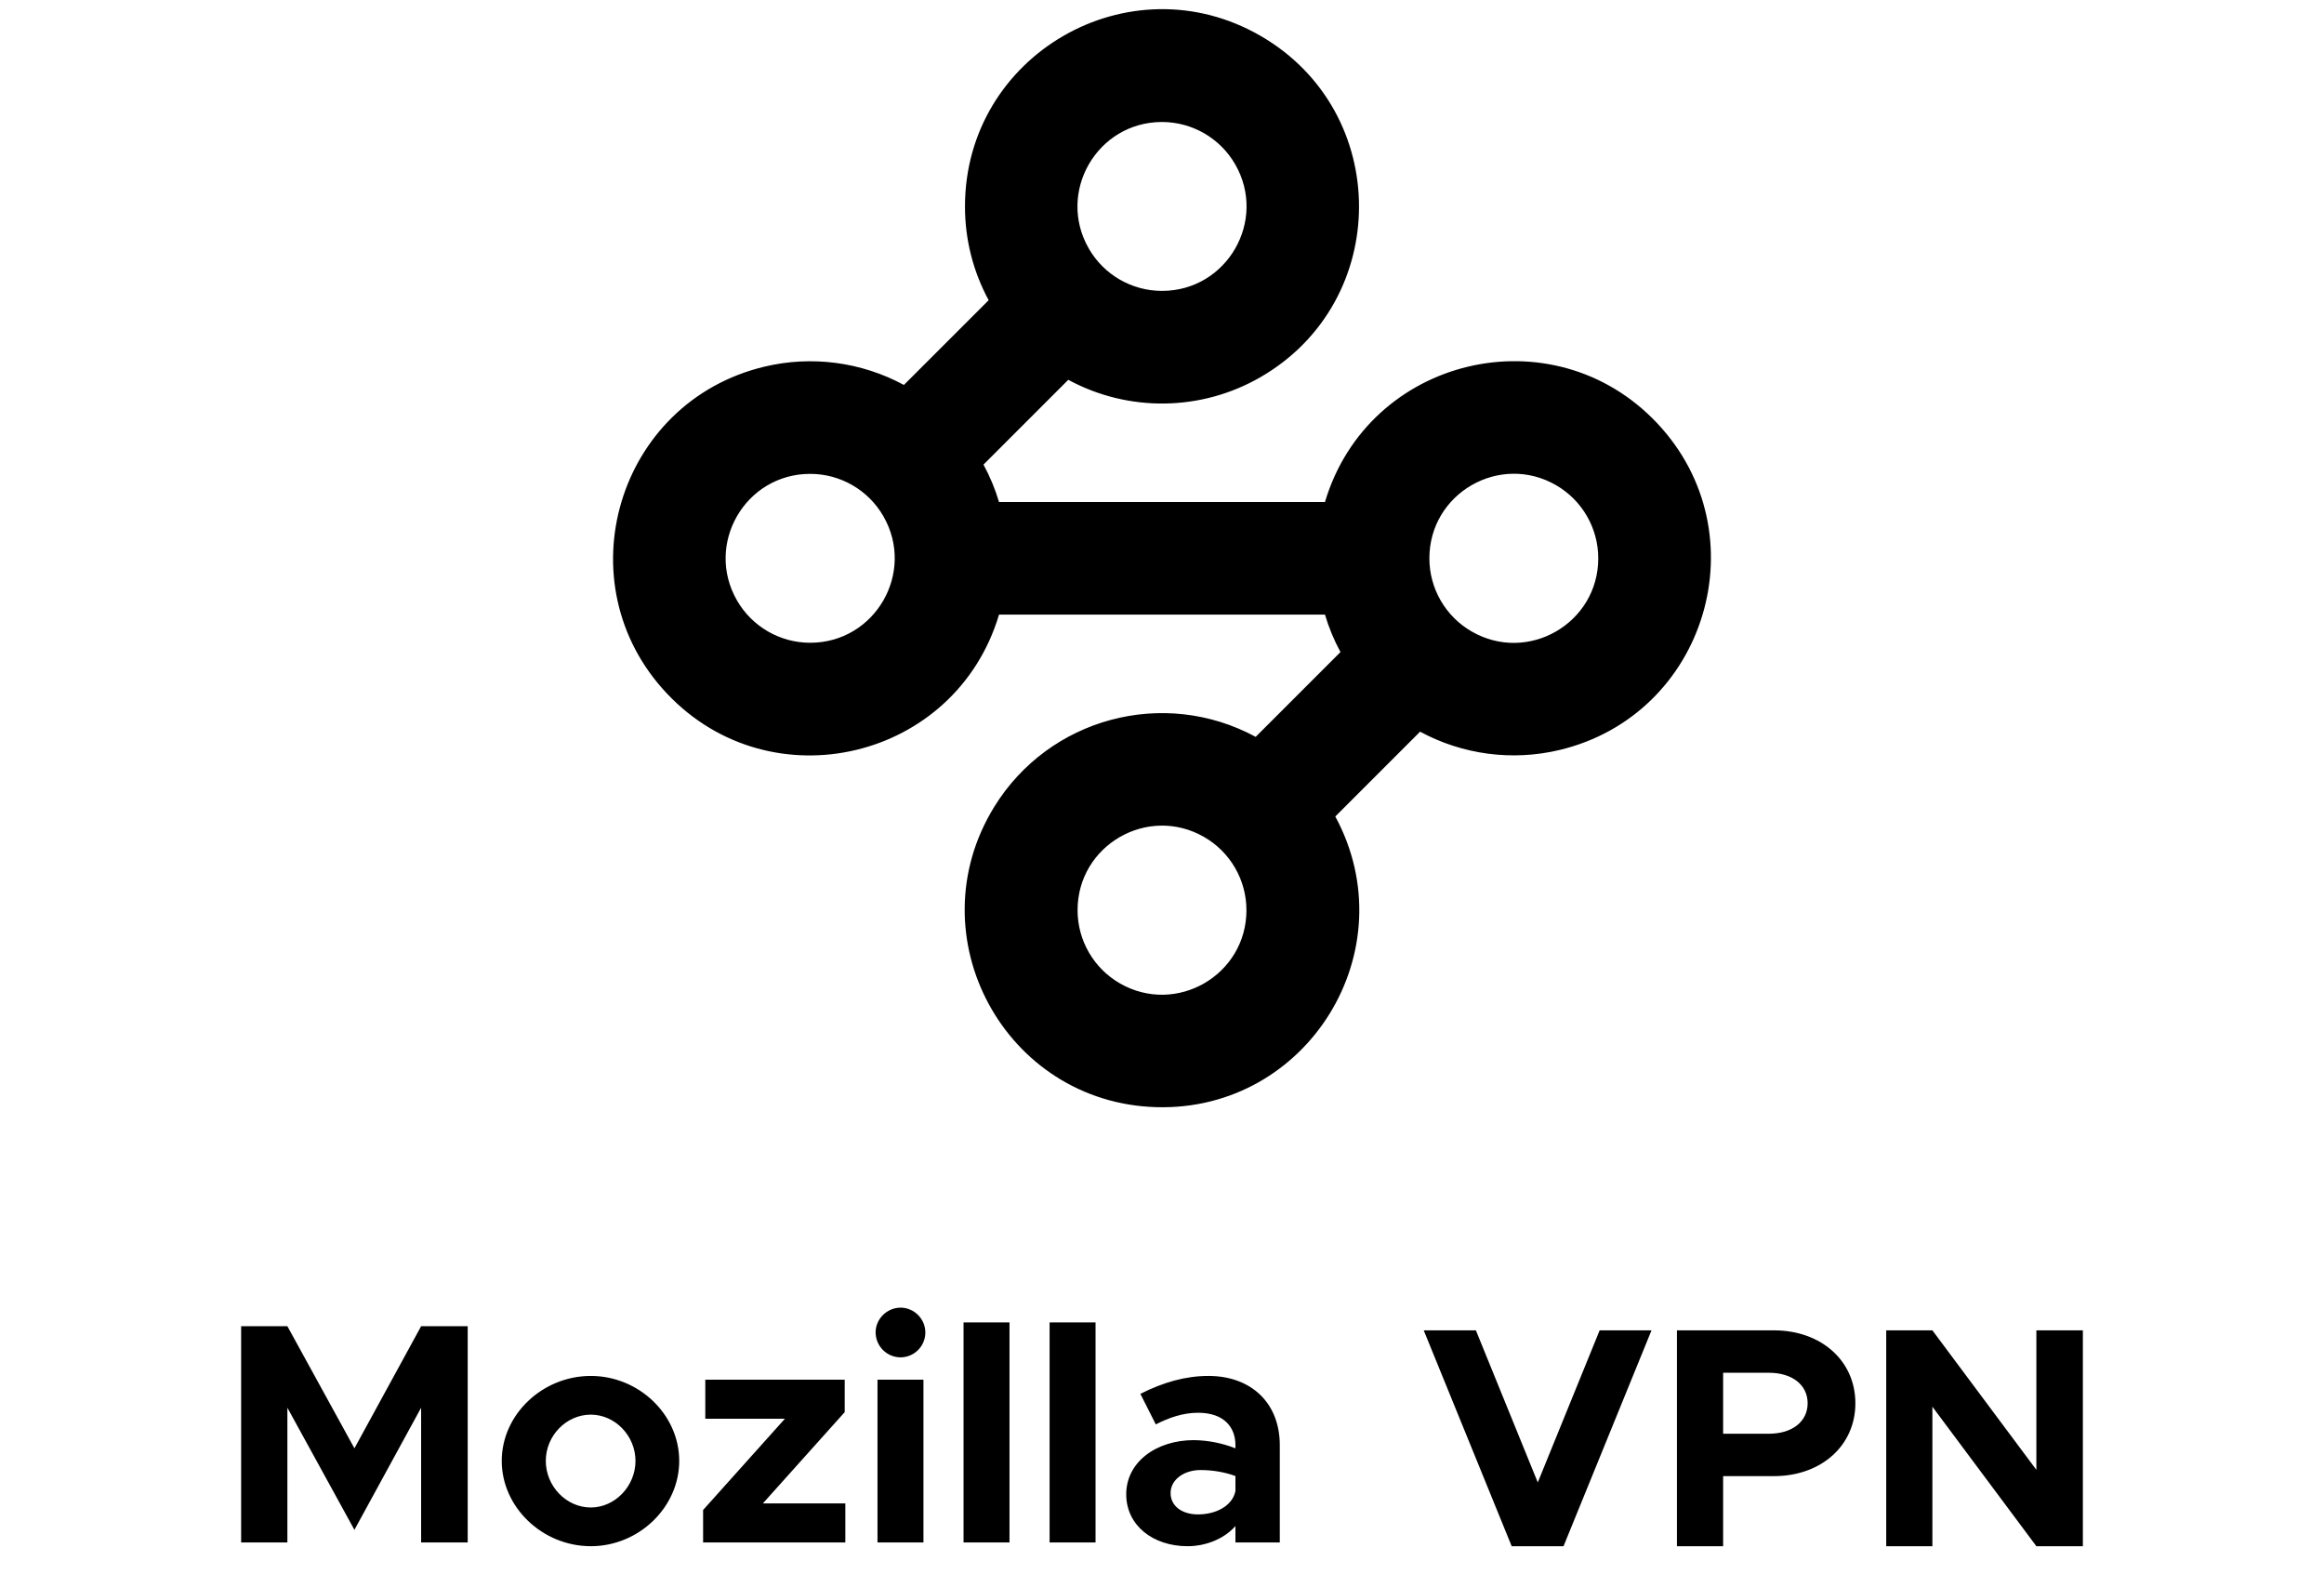
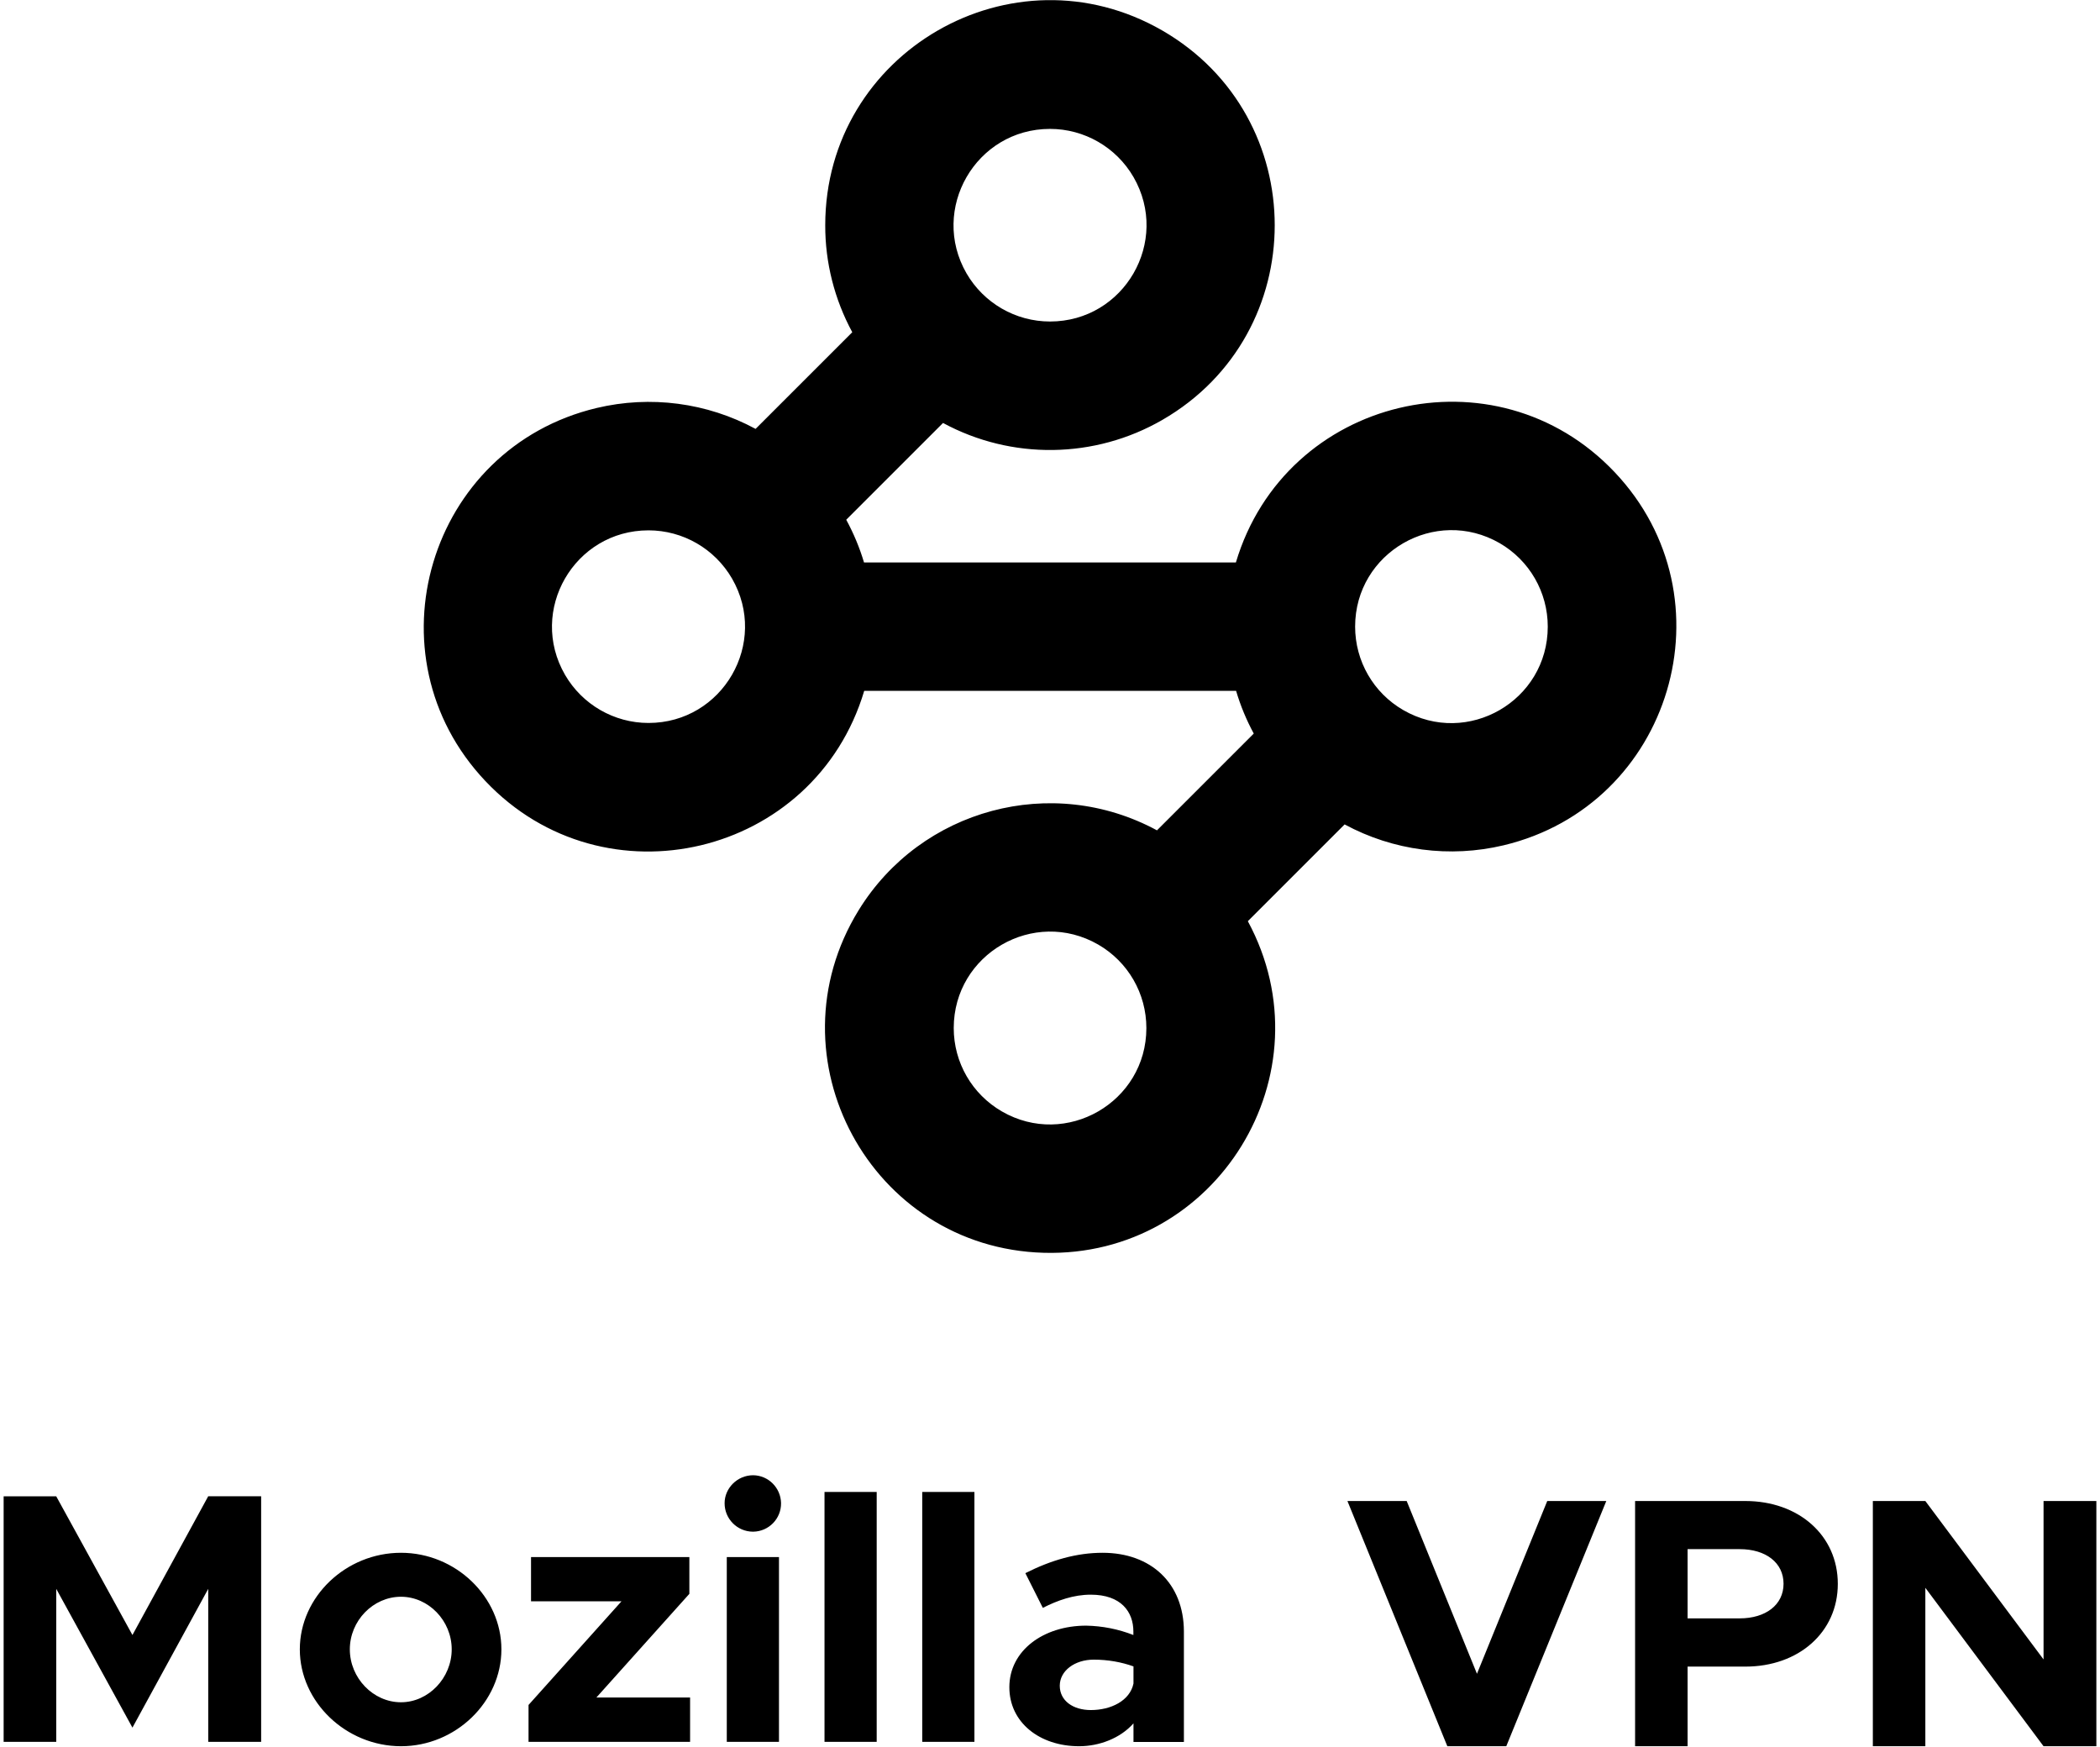
- <svg xmlns="http://www.w3.org/2000/svg" width="254" height="172" fill="none" viewBox="0 0 254 172">
-   <g fill="#000">
-     <path d="M26.354 168.559h5.055v-14.722l7.327 13.346 7.29-13.346v14.722h5.091v-23.63h-5.09l-7.29 13.345-7.328-13.344h-5.055v23.629zm38.217.412c5.263 0 9.664-4.264 9.664-9.321 0-5.056-4.4-9.286-9.664-9.286-5.296 0-9.733 4.23-9.733 9.286 0 5.057 4.437 9.32 9.733 9.32zm0-4.23c-2.683 0-4.919-2.34-4.919-5.091 0-2.751 2.236-5.056 4.919-5.056 2.648 0 4.884 2.305 4.884 5.056 0 2.752-2.236 5.091-4.884 5.091zm12.274 3.818H92.39v-4.266h-9.011l8.943-9.974v-3.543H77.085v4.265h8.702l-8.942 9.974v3.544zm21.607-20.225a2.723 2.723 0 0 0 2.683-2.75 2.733 2.733 0 0 0-2.683-2.684c-1.547 0-2.751 1.273-2.751 2.684a2.737 2.737 0 0 0 2.751 2.75zm-2.546 20.225h5.022v-17.783h-5.022v17.783zm9.404 0h5.022v-24.043h-5.022v24.043zm9.405 0h5.022v-24.043h-5.022v24.043zm17.349-18.195c-2.474 0-4.917.687-7.427 1.959l1.685 3.337c1.41-.722 2.958-1.272 4.609-1.272 2.923 0 4.095 1.65 4.095 3.543v.343a12.881 12.881 0 0 0-4.542-.895c-4.128 0-7.394 2.409-7.394 5.917 0 3.404 2.923 5.675 6.707 5.675 1.925 0 3.955-.758 5.229-2.202v1.79h4.848V157.93c0-4.644-3.163-7.567-7.807-7.567h-.003zm-1.133 15.133c-1.72 0-2.992-.895-2.992-2.339s1.444-2.51 3.269-2.51c1.373 0 2.68.24 3.818.653v1.65c-.346 1.651-2.168 2.546-4.095 2.546zM174.832 145.382l-6.762 16.619-6.764-16.619h-5.7l9.613 23.589h5.666l9.615-23.589h-5.668zm8.449 23.589h5.047v-7.658h5.562c5.116 0 8.892-3.296 8.892-7.964 0-4.672-3.776-7.967-8.892-7.967h-10.61v23.589zm5.047-12.292v-6.661h5.012c2.507 0 4.224 1.305 4.224 3.33 0 2.026-1.717 3.331-4.224 3.331h-5.012zm17.824 12.292h5.047v-15.245l11.365 15.245h5.082v-23.589h-5.082v15.245L211.2 145.382h-5.047v23.589z" />
-   </g>
-   <path fill-rule="evenodd" clip-rule="evenodd" d="M127 13.332c-7.104 0-11.544 7.691-7.992 13.844A9.227 9.227 0 0 0 127 31.789c7.103 0 11.543-7.69 7.993-13.842A9.234 9.234 0 0 0 127 13.332zm-21.533 9.229c.003-16.576 17.95-26.932 32.304-18.642 14.353 8.292 14.349 29.013-.009 37.298a21.53 21.53 0 0 1-21.005.289l-9.267 9.267a21.171 21.171 0 0 1 1.698 4.088h35.623c4.738-15.885 24.893-20.685 36.282-8.64 11.388 12.045 5.466 31.901-10.659 35.742a21.537 21.537 0 0 1-15.226-2.004l-9.267 9.267c7.883 14.582-2.975 32.229-19.544 31.766-16.57-.464-26.425-18.692-17.738-32.811 5.988-9.729 18.53-13.091 28.58-7.657l9.267-9.267a21.376 21.376 0 0 1-1.695-4.091h-35.623c-4.736 15.884-24.893 20.685-36.281 8.64-11.389-12.045-5.467-31.901 10.659-35.742a21.529 21.529 0 0 1 15.225 2.004l9.264-9.259a21.436 21.436 0 0 1-2.588-10.248zm12.305 76.905c0-7.104 7.689-11.544 13.842-7.992a9.23 9.23 0 0 1 4.615 7.992c0 7.103-7.691 11.543-13.844 7.991a9.227 9.227 0 0 1-4.613-7.991zM88.548 51.785c-7.105 0-11.545 7.689-7.993 13.842a9.23 9.23 0 0 0 7.993 4.615c7.104 0 11.544-7.691 7.992-13.844a9.227 9.227 0 0 0-7.992-4.613zm67.675 9.228c0-7.104 7.691-11.544 13.844-7.992a9.227 9.227 0 0 1 4.613 7.992c0 7.105-7.69 11.545-13.842 7.992a9.227 9.227 0 0 1-4.615-7.992z" fill="#000" />
+ <svg xmlns="http://www.w3.org/2000/svg" xml:space="preserve" viewBox="0 0 202 168" width="202" height="168">
+   <path fill="#000" d="M.35 167.57h5.06v-14.72l7.33 13.35 7.29-13.35v14.72h5.09v-23.63h-5.09l-7.29 13.35-7.33-13.34H.35v23.62zm38.22.42c5.26 0 9.66-4.26 9.66-9.32 0-5.06-4.4-9.29-9.66-9.29-5.3 0-9.73 4.23-9.73 9.29 0 5.05 4.43 9.31 9.73 9.32zm0-4.23c-2.68 0-4.92-2.34-4.92-5.09s2.24-5.06 4.92-5.06c2.65 0 4.88 2.3 4.88 5.06 0 2.75-2.23 5.09-4.88 5.09zm12.27 3.81h15.54v-4.27h-9.01l8.94-9.97v-3.54H51.08v4.26h8.7l-8.94 9.97v3.55zm21.61-20.22c1.5-.02 2.7-1.25 2.68-2.75-.03-1.47-1.21-2.66-2.68-2.68-1.55 0-2.75 1.27-2.75 2.68-.01 1.51 1.21 2.74 2.72 2.75h.03zm-2.54 20.22h5.02v-17.78h-5.02v17.78zm9.4 0h5.02v-24.04h-5.02v24.04zm9.4 0h5.02v-24.04h-5.02v24.04zm17.35-18.19c-2.47 0-4.92.69-7.43 1.96l1.68 3.34c1.41-.72 2.96-1.27 4.61-1.27 2.92 0 4.1 1.65 4.1 3.54v.34c-1.45-.57-2.99-.87-4.54-.9-4.13 0-7.39 2.41-7.39 5.92 0 3.4 2.92 5.68 6.71 5.68 1.93 0 3.96-.76 5.23-2.2v1.79h4.85v-10.63c-.01-4.65-3.17-7.57-7.82-7.57zm-1.13 15.13c-1.72 0-2.99-.9-2.99-2.34s1.44-2.51 3.27-2.51c1.37 0 2.68.24 3.82.65v1.65c-.35 1.66-2.17 2.55-4.1 2.55zm43.9-20.11-6.76 16.62-6.76-16.62h-5.7l9.61 23.59h5.67l9.62-23.59h-5.68zm8.45 23.59h5.05v-7.66h5.56c5.12 0 8.89-3.3 8.89-7.96 0-4.67-3.78-7.97-8.89-7.97h-10.61v23.59zm5.05-12.3v-6.66h5.01c2.51 0 4.22 1.3 4.22 3.33 0 2.03-1.72 3.33-4.22 3.33h-5.01zm17.82 12.3h5.05v-15.24l11.37 15.24h5.08V144.4h-5.08v15.24L185.2 144.4h-5.05v23.59z" />
+   <path fill="#000" d="M155.32 45.43c-11.44-12.1-31.68-7.28-36.44 8.68H83.11c-.42-1.42-1-2.8-1.71-4.11l9.31-9.31c6.6 3.57 14.59 3.46 21.09-.29 14.42-8.32 14.42-29.13.01-37.46C97.4-5.38 79.38 5.02 79.38 21.67c-.01 3.59.89 7.13 2.6 10.29l-9.3 9.3c-4.68-2.53-10.12-3.24-15.29-2.01-16.19 3.86-22.14 23.8-10.7 35.89 11.44 12.1 31.68 7.27 36.44-8.68h35.77c.42 1.42.99 2.8 1.7 4.11l-9.31 9.31c-10.09-5.46-22.69-2.08-28.7 7.69-8.72 14.18 1.17 32.48 17.81 32.95 16.64.47 27.54-17.26 19.63-31.9l9.31-9.31c4.68 2.53 10.12 3.24 15.29 2.01 16.18-3.86 22.13-23.8 10.69-35.89zM101 12.4c3.31 0 6.37 1.77 8.03 4.63 3.57 6.18-.89 13.9-8.03 13.9-3.31 0-6.37-1.77-8.03-4.63-3.56-6.18.9-13.9 8.03-13.9zM62.38 69.55c-3.31 0-6.37-1.77-8.03-4.63-3.57-6.18.89-13.9 8.03-13.9 3.31 0 6.37 1.77 8.03 4.63 3.57 6.18-.89 13.9-8.03 13.9zm33.99 37.37c-2.87-1.66-4.63-4.71-4.63-8.02 0-7.13 7.72-11.59 13.9-8.03 2.87 1.66 4.63 4.71 4.63 8.03 0 7.13-7.73 11.59-13.9 8.02zm38.61-38.61c-2.87-1.66-4.63-4.71-4.63-8.03 0-7.13 7.72-11.59 13.9-8.03 2.87 1.66 4.63 4.72 4.63 8.03 0 7.14-7.72 11.6-13.9 8.03z" />
</svg>
